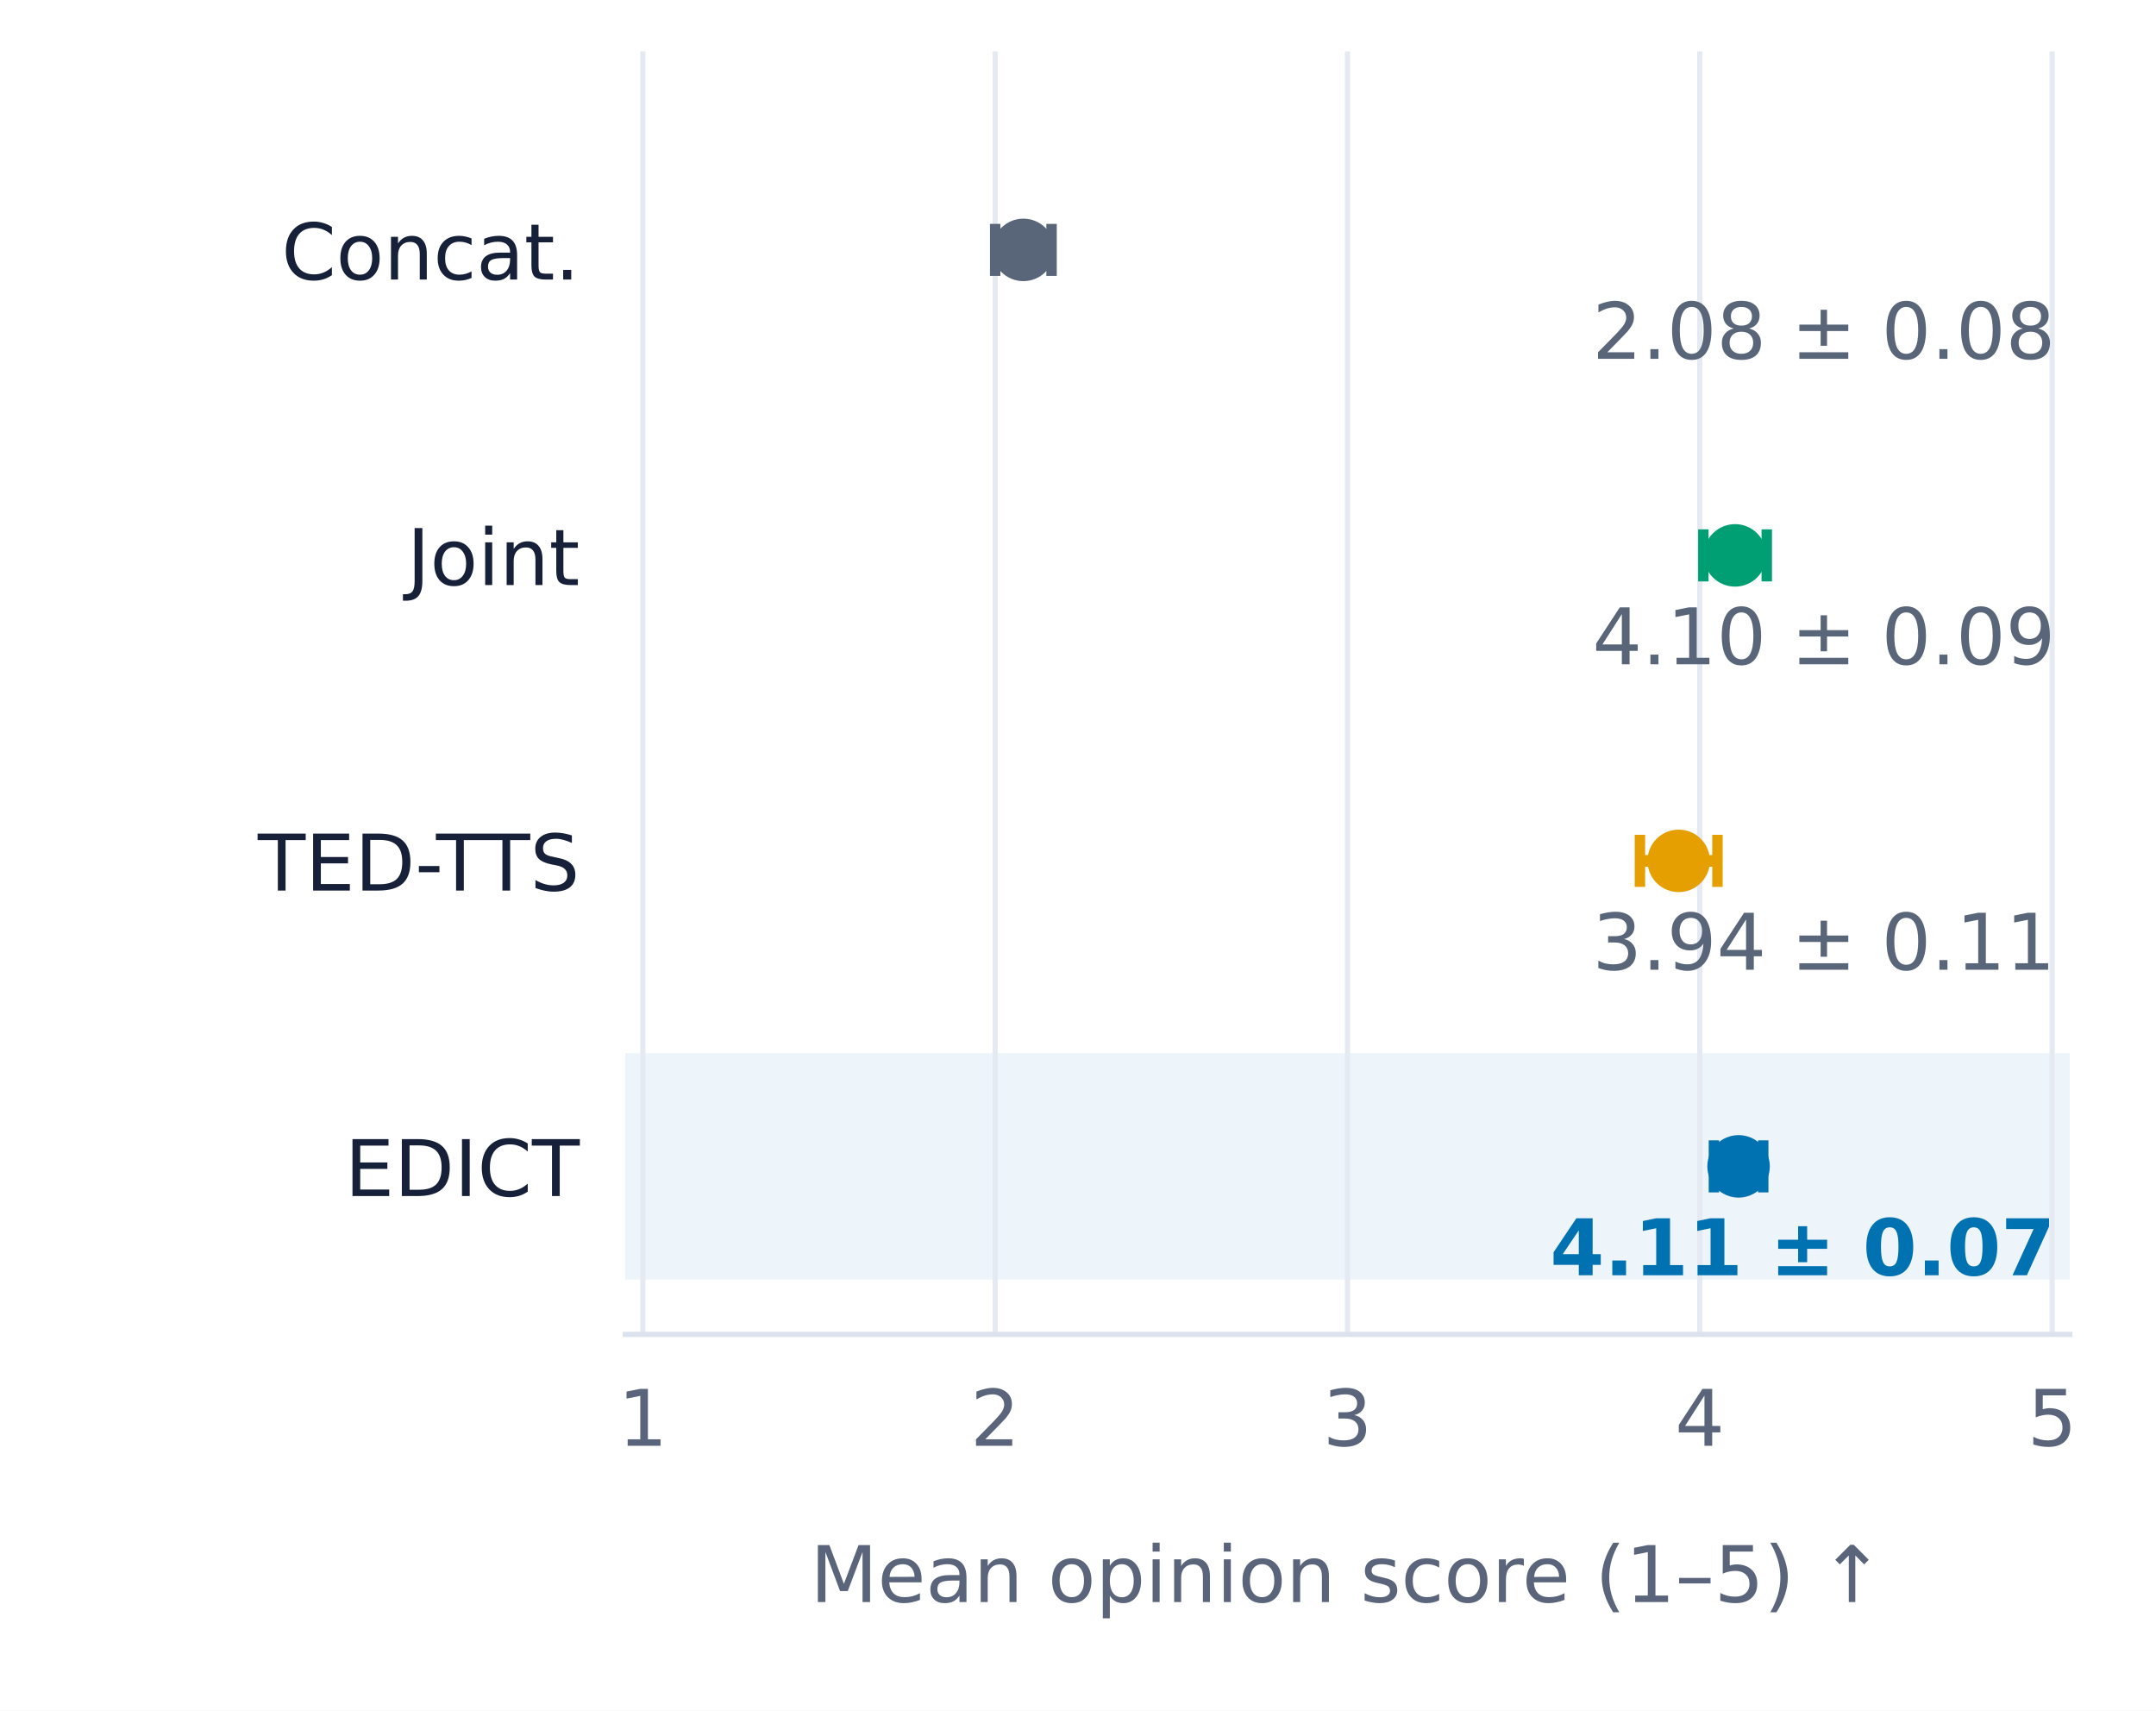
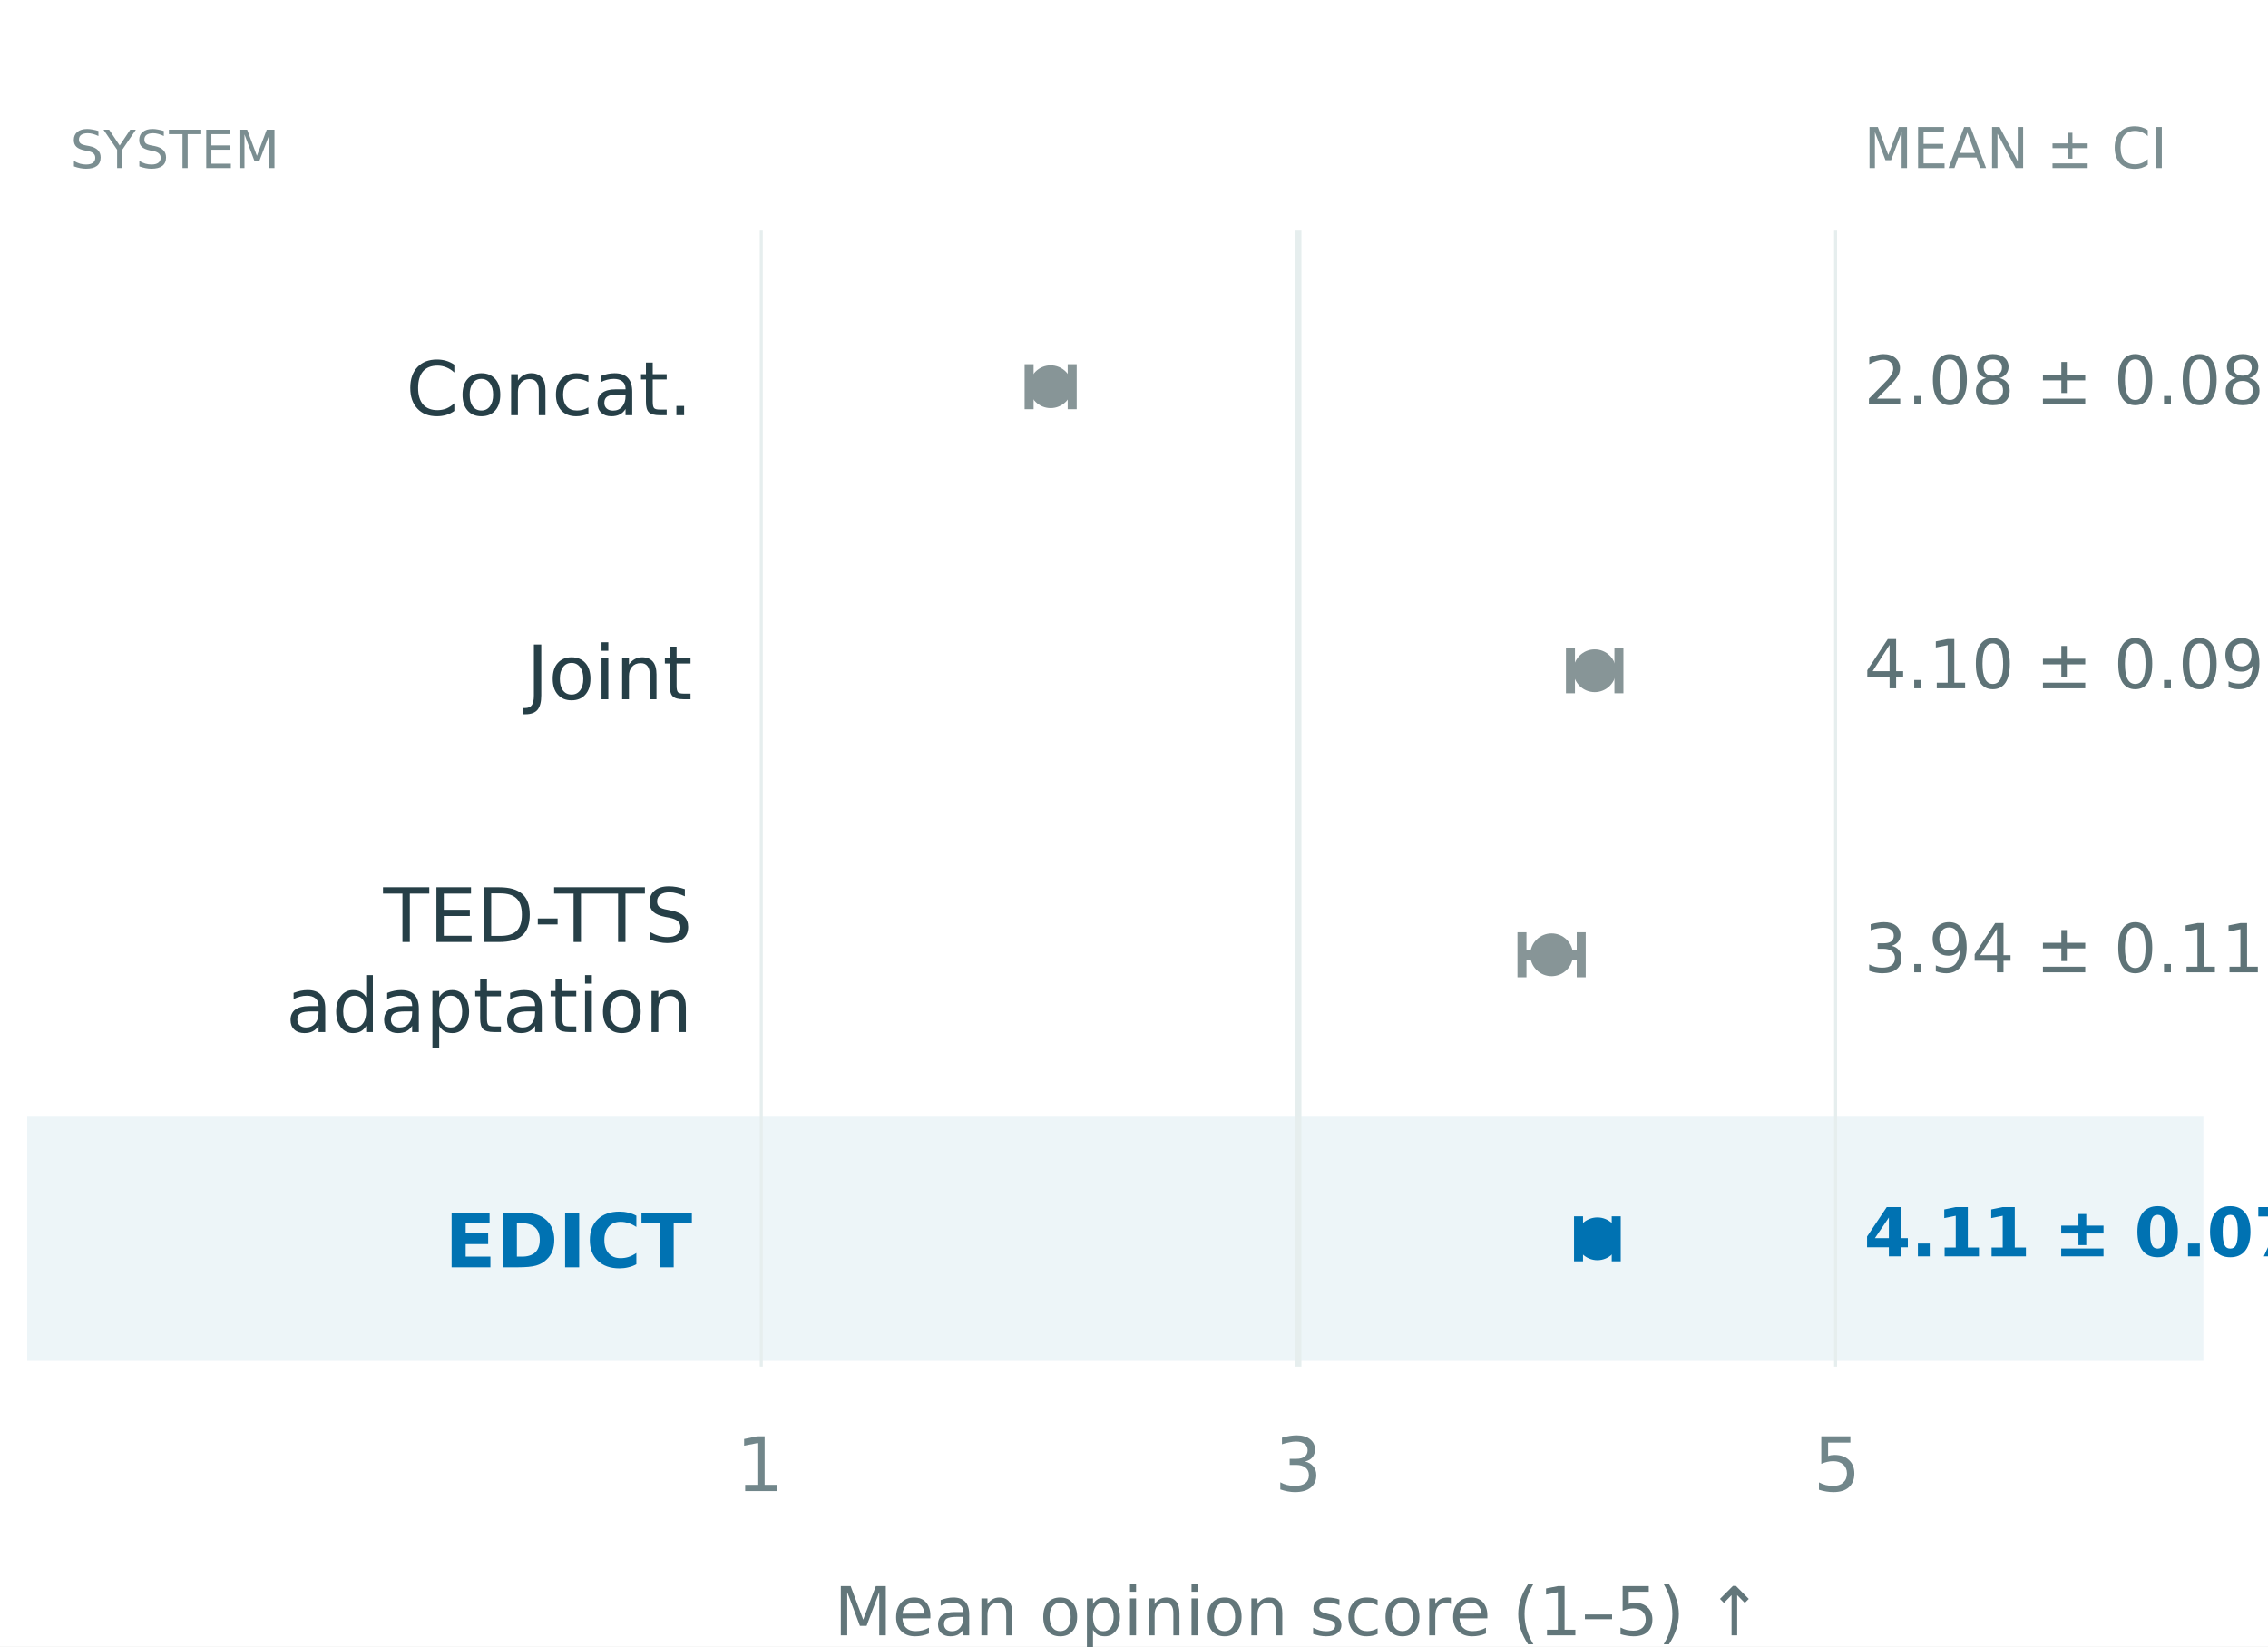
- <svg xmlns="http://www.w3.org/2000/svg" xmlns:xlink="http://www.w3.org/1999/xlink" width="331.2pt" height="262.8pt" viewBox="0 0 331.2 262.8" version="1.1">
+ <svg xmlns="http://www.w3.org/2000/svg" xmlns:xlink="http://www.w3.org/1999/xlink" width="302.4pt" height="219.6pt" viewBox="0 0 302.4 219.6" version="1.1">
  <defs>
    <style type="text/css">*{stroke-linejoin: round; stroke-linecap: butt}</style>
  </defs>
  <g id="figure_1">
    <g id="patch_1">
-       <path d="M 0 262.8  L 331.2 262.8  L 331.2 0  L 0 0  z " style="fill: #ffffff" />
+       <path d="M 0 219.6 L 302.4 219.6 L 302.4 0 L 0 0 z " style="fill: #ffffff" />
    </g>
    <g id="axes_1">
      <g id="patch_2">
-         <path d="M 96.048 204.984  L 317.952 204.984  L 317.952 7.884  L 96.048 7.884  z " style="fill: #ffffff" />
+         <path d="M 101.304 182.268 L 244.944 182.268 L 244.944 30.744 L 101.304 30.744 z " style="fill: #ffffff" />
      </g>
      <g id="patch_3">
-         <path d="M 96.048 162.279  L 317.952 162.279  L 317.952 196.068  L 96.048 196.068  z " clip-path="url(#p91132e5a41)" style="fill: #edf5fa; stroke: #edf5fa; stroke-linejoin: miter" />
+         <path d="M 3.629 148.933 L 293.782 148.933 L 293.782 181.51 L 3.629 181.51 z " style="fill: #edf5f8" />
      </g>
      <g id="matplotlib.axis_1">
        <g id="xtick_1">
          <g id="line2d_1">
-             <path d="M 98.754 204.984  L 98.754 7.884  " clip-path="url(#p91132e5a41)" style="fill: none; stroke: #e5eaf2; stroke-width: 0.8; stroke-linecap: square" />
+             <path d="M 101.304 182.268 L 101.304 30.744 " clip-path="url(#pe147eab882)" style="fill: none; stroke: #e6eeee; stroke-width: 0.8; stroke-linecap: square" />
          </g>
          <g id="line2d_2" />
          <g id="text_1">
-             <text style="font-size: 12px; font-family: 'DejaVu Sans'; text-anchor: middle; fill: #5a657b" x="98.754" y="222.101" transform="rotate(-0 98.75415 222.1012)">1</text>
+             <text style="font-size: 10px; font-family: 'DejaVu Sans'; text-anchor: middle; fill: #71868a" x="101.304" y="198.866" transform="rotate(-0 101.304 198.8657)">1</text>
          </g>
        </g>
        <g id="xtick_2">
          <g id="line2d_3">
-             <path d="M 152.877 204.984  L 152.877 7.884  " clip-path="url(#p91132e5a41)" style="fill: none; stroke: #e5eaf2; stroke-width: 0.8; stroke-linecap: square" />
+             <path d="M 173.124 182.268 L 173.124 30.744 " clip-path="url(#pe147eab882)" style="fill: none; stroke: #e6eeee; stroke-width: 0.8; stroke-linecap: square" />
          </g>
          <g id="line2d_4" />
          <g id="text_2">
-             <text style="font-size: 12px; font-family: 'DejaVu Sans'; text-anchor: middle; fill: #5a657b" x="152.877" y="222.101" transform="rotate(-0 152.8771 222.1012)">2</text>
+             <text style="font-size: 10px; font-family: 'DejaVu Sans'; text-anchor: middle; fill: #71868a" x="173.124" y="198.866" transform="rotate(-0 173.124 198.8657)">3</text>
          </g>
        </g>
        <g id="xtick_3">
          <g id="line2d_5">
-             <path d="M 207 204.984  L 207 7.884  " clip-path="url(#p91132e5a41)" style="fill: none; stroke: #e5eaf2; stroke-width: 0.8; stroke-linecap: square" />
+             <path d="M 244.944 182.268 L 244.944 30.744 " clip-path="url(#pe147eab882)" style="fill: none; stroke: #e6eeee; stroke-width: 0.8; stroke-linecap: square" />
          </g>
          <g id="line2d_6" />
          <g id="text_3">
-             <text style="font-size: 12px; font-family: 'DejaVu Sans'; text-anchor: middle; fill: #5a657b" x="207" y="222.101" transform="rotate(-0 207 222.1012)">3</text>
+             <text style="font-size: 10px; font-family: 'DejaVu Sans'; text-anchor: middle; fill: #71868a" x="244.944" y="198.866" transform="rotate(-0 244.944 198.8657)">5</text>
          </g>
        </g>
-         <g id="xtick_4">
-           <g id="line2d_7">
-             <path d="M 261.123 204.984  L 261.123 7.884  " clip-path="url(#p91132e5a41)" style="fill: none; stroke: #e5eaf2; stroke-width: 0.8; stroke-linecap: square" />
-           </g>
-           <g id="line2d_8" />
-           <g id="text_4">
-             <text style="font-size: 12px; font-family: 'DejaVu Sans'; text-anchor: middle; fill: #5a657b" x="261.123" y="222.101" transform="rotate(-0 261.1229 222.1012)">4</text>
-           </g>
-         </g>
-         <g id="xtick_5">
-           <g id="line2d_9">
-             <path d="M 315.246 204.984  L 315.246 7.884  " clip-path="url(#p91132e5a41)" style="fill: none; stroke: #e5eaf2; stroke-width: 0.8; stroke-linecap: square" />
-           </g>
-           <g id="line2d_10" />
-           <g id="text_5">
-             <text style="font-size: 12px; font-family: 'DejaVu Sans'; text-anchor: middle; fill: #5a657b" x="315.246" y="222.101" transform="rotate(-0 315.2459 222.1012)">5</text>
-           </g>
-         </g>
-         <g id="text_6">
-           <text style="font-size: 12px; font-family: 'DejaVu Sans'; text-anchor: middle; fill: #5a657b" x="207" y="246.102" transform="rotate(-0 207 246.1021)">Mean opinion score (1–5) ↑</text>
+         <g id="text_4">
+           <text style="font-size: 9px; font-family: 'DejaVu Sans'; text-anchor: middle; fill: #62767a" x="173.124" y="218.107" transform="rotate(-0 173.124 218.1066)">Mean opinion score (1–5) ↑</text>
        </g>
      </g>
      <g id="matplotlib.axis_2">
        <g id="ytick_1">
-           <g id="line2d_11" />
-           <g id="text_7">
-             <text style="font-size: 12px; font-family: 'DejaVu Sans'; text-anchor: end; fill: #172039" x="89.048" y="42.946" transform="rotate(-0 89.048 42.94617)">Concat.</text>
+           <g id="line2d_7" />
+           <g id="text_5">
+             <text style="font-size: 10px; font-family: 'DejaVu Sans'; text-anchor: end; fill: #263f47" x="92.304" y="55.377" transform="rotate(-0 92.304 55.37738)">Concat.</text>
          </g>
        </g>
        <g id="ytick_2">
-           <g id="line2d_12" />
-           <g id="text_8">
-             <text style="font-size: 12px; font-family: 'DejaVu Sans'; text-anchor: end; fill: #172039" x="89.048" y="89.875" transform="rotate(-0 89.048 89.8752)">Joint</text>
+           <g id="line2d_8" />
+           <g id="text_6">
+             <text style="font-size: 10px; font-family: 'DejaVu Sans'; text-anchor: end; fill: #263f47" x="92.304" y="93.259" transform="rotate(-0 92.304 93.25877)">Joint</text>
          </g>
        </g>
        <g id="ytick_3">
-           <g id="line2d_13" />
-           <g id="text_9">
-             <text style="font-size: 12px; font-family: 'DejaVu Sans'; text-anchor: end; fill: #172039" x="89.048" y="136.803" transform="rotate(-0 89.048 136.8033)">TED-TTS</text>
+           <g id="line2d_9" />
+           <g id="text_7">
+             <text style="font-size: 10px; font-family: 'DejaVu Sans'; fill: #263f47" transform="translate(51.09775 125.6385)">TED-TTS</text>
+             <text style="font-size: 10px; font-family: 'DejaVu Sans'; fill: #263f47" transform="translate(38.14775 137.6412)">adaptation</text>
          </g>
        </g>
        <g id="ytick_4">
-           <g id="line2d_14" />
-           <g id="text_10">
-             <text style="font-size: 12px; font-family: 'DejaVu Sans'; text-anchor: end; fill: #172039" x="89.048" y="183.732" transform="rotate(-0 89.048 183.7319)">EDICT</text>
+           <g id="line2d_10" />
+           <g id="text_8">
+             <text style="font-weight: 700; font-size: 10px; font-family: 'DejaVu Sans'; text-anchor: end; fill: #0072b2" x="92.304" y="169.02" transform="rotate(-0 92.304 169.0204)">EDICT</text>
          </g>
        </g>
      </g>
-       <g id="patch_4">
-         <path d="M 96.048 204.984  L 317.952 204.984  " style="fill: none; stroke: #dce2ee; stroke-width: 0.8; stroke-linejoin: miter; stroke-linecap: square" />
+       <g id="LineCollection_1">
+         <path d="M 137.214 51.579 L 142.96 51.579 " clip-path="url(#pe147eab882)" style="fill: none; stroke: #879597; stroke-width: 1.4" />
      </g>
-       <g id="LineCollection_1">
-         <path d="M 152.877 38.388  L 161.537 38.388  " clip-path="url(#p91132e5a41)" style="fill: none; stroke: #596579; stroke-width: 1.8" />
+       <g id="line2d_11">
+         <defs>
+           <path id="m05d29935a0" d="M 0 3 L 0 -3 " style="stroke: #879597; stroke-width: 1.2" />
+         </defs>
+         <g clip-path="url(#pe147eab882)">
+           <use xlink:href="#m05d29935a0" x="137.214" y="51.579" style="fill: #879597; stroke: #879597; stroke-width: 1.2" />
+         </g>
+       </g>
+       <g id="line2d_12">
+         <g clip-path="url(#pe147eab882)">
+           <use xlink:href="#m05d29935a0" x="142.96" y="51.579" style="fill: #879597; stroke: #879597; stroke-width: 1.2" />
+         </g>
+       </g>
+       <g id="text_9">
+         <text style="font-size: 9px; font-family: 'DejaVu Sans'; text-anchor: start; fill: #5e7377" x="248.535" y="53.916" transform="rotate(-0 248.535 53.91644)">2.08 ± 0.08</text>
+       </g>
+       <g id="LineCollection_2">
+         <path d="M 209.393 89.46 L 215.857 89.46 " clip-path="url(#pe147eab882)" style="fill: none; stroke: #879597; stroke-width: 1.4" />
+       </g>
+       <g id="line2d_13">
+         <g clip-path="url(#pe147eab882)">
+           <use xlink:href="#m05d29935a0" x="209.393" y="89.46" style="fill: #879597; stroke: #879597; stroke-width: 1.2" />
+         </g>
+       </g>
+       <g id="line2d_14">
+         <g clip-path="url(#pe147eab882)">
+           <use xlink:href="#m05d29935a0" x="215.857" y="89.46" style="fill: #879597; stroke: #879597; stroke-width: 1.2" />
+         </g>
+       </g>
+       <g id="text_10">
+         <text style="font-size: 9px; font-family: 'DejaVu Sans'; text-anchor: start; fill: #5e7377" x="248.535" y="91.797" transform="rotate(-0 248.535 91.79744)">4.10 ± 0.09</text>
+       </g>
+       <g id="LineCollection_3">
+         <path d="M 202.929 127.341 L 210.829 127.341 " clip-path="url(#pe147eab882)" style="fill: none; stroke: #879597; stroke-width: 1.4" />
      </g>
      <g id="line2d_15">
-         <defs>
-           <path id="m224ab025fe" d="M 0 4  L 0 -4  " style="stroke: #596579; stroke-width: 1.6" />
-         </defs>
-         <g clip-path="url(#p91132e5a41)">
-           <use xlink:href="#m224ab025fe" x="152.877" y="38.388" style="fill: #596579; stroke: #596579; stroke-width: 1.6" />
+         <g clip-path="url(#pe147eab882)">
+           <use xlink:href="#m05d29935a0" x="202.929" y="127.341" style="fill: #879597; stroke: #879597; stroke-width: 1.2" />
        </g>
      </g>
      <g id="line2d_16">
-         <g clip-path="url(#p91132e5a41)">
-           <use xlink:href="#m224ab025fe" x="161.537" y="38.388" style="fill: #596579; stroke: #596579; stroke-width: 1.6" />
+         <g clip-path="url(#pe147eab882)">
+           <use xlink:href="#m05d29935a0" x="210.829" y="127.341" style="fill: #879597; stroke: #879597; stroke-width: 1.2" />
        </g>
      </g>
      <g id="text_11">
-         <text style="font-size: 12px; font-family: 'DejaVu Sans'; text-anchor: end; fill: #596579" x="315.733" y="55.114" transform="rotate(-0 315.733 55.11404)">2.08 ± 0.08</text>
+         <text style="font-size: 9px; font-family: 'DejaVu Sans'; text-anchor: start; fill: #5e7377" x="248.535" y="129.678" transform="rotate(-0 248.535 129.6784)">3.94 ± 0.11</text>
      </g>
-       <g id="LineCollection_2">
-         <path d="M 261.664 85.316  L 271.406 85.316  " clip-path="url(#p91132e5a41)" style="fill: none; stroke: #009e73; stroke-width: 1.8" />
+       <g id="LineCollection_4">
+         <path d="M 210.47 165.222 L 215.498 165.222 " clip-path="url(#pe147eab882)" style="fill: none; stroke: #0072b2; stroke-width: 1.4" />
      </g>
      <g id="line2d_17">
        <defs>
-           <path id="mcdc4611990" d="M 0 4  L 0 -4  " style="stroke: #009e73; stroke-width: 1.6" />
+           <path id="ma55f1a28e6" d="M 0 3 L 0 -3 " style="stroke: #0072b2; stroke-width: 1.2" />
        </defs>
-         <g clip-path="url(#p91132e5a41)">
-           <use xlink:href="#mcdc4611990" x="261.664" y="85.316" style="fill: #009e73; stroke: #009e73; stroke-width: 1.6" />
+         <g clip-path="url(#pe147eab882)">
+           <use xlink:href="#ma55f1a28e6" x="210.47" y="165.222" style="fill: #0072b2; stroke: #0072b2; stroke-width: 1.2" />
        </g>
      </g>
      <g id="line2d_18">
-         <g clip-path="url(#p91132e5a41)">
-           <use xlink:href="#mcdc4611990" x="271.406" y="85.316" style="fill: #009e73; stroke: #009e73; stroke-width: 1.6" />
+         <g clip-path="url(#pe147eab882)">
+           <use xlink:href="#ma55f1a28e6" x="215.498" y="165.222" style="fill: #0072b2; stroke: #0072b2; stroke-width: 1.2" />
        </g>
      </g>
      <g id="text_12">
-         <text style="font-size: 12px; font-family: 'DejaVu Sans'; text-anchor: end; fill: #596579" x="315.733" y="102.043" transform="rotate(-0 315.733 102.0426)">4.10 ± 0.09</text>
+         <text style="font-weight: 700; font-size: 9px; font-family: 'DejaVu Sans'; text-anchor: start; fill: #0072b2" x="248.535" y="167.559" transform="rotate(-0 248.535 167.5594)">4.11 ± 0.07</text>
      </g>
-       <g id="LineCollection_3">
-         <path d="M 251.922 132.245  L 263.829 132.245  " clip-path="url(#p91132e5a41)" style="fill: none; stroke: #e69f00; stroke-width: 1.8" />
+       <g id="text_13">
+         <text style="font-size: 7px; font-family: 'DejaVu Sans'; text-anchor: start; fill: #7b8e91" x="9.374" y="22.41" transform="rotate(-0 9.3744 22.41018)">SYSTEM</text>
+       </g>
+       <g id="text_14">
+         <text style="font-size: 7.5px; font-family: 'DejaVu Sans'; text-anchor: start; fill: #7b8e91" x="248.535" y="22.41" transform="rotate(-0 248.535 22.41018)">MEAN ± CI</text>
      </g>
      <g id="line2d_19">
        <defs>
-           <path id="m3d644bd661" d="M 0 4  L 0 -4  " style="stroke: #e69f00; stroke-width: 1.6" />
+           <path id="mc3dcafad5e" d="M 0 2.25 C 0.597 2.25 1.169 2.013 1.591 1.591 C 2.013 1.169 2.25 0.597 2.25 0 C 2.25 -0.597 2.013 -1.169 1.591 -1.591 C 1.169 -2.013 0.597 -2.25 0 -2.25 C -0.597 -2.25 -1.169 -2.013 -1.591 -1.591 C -2.013 -1.169 -2.25 -0.597 -2.25 0 C -2.25 0.597 -2.013 1.169 -1.591 1.591 C -1.169 2.013 -0.597 2.25 0 2.25 z " style="stroke: #879597; stroke-width: 1.2" />
        </defs>
-         <g clip-path="url(#p91132e5a41)">
-           <use xlink:href="#m3d644bd661" x="251.922" y="132.245" style="fill: #e69f00; stroke: #e69f00; stroke-width: 1.6" />
+         <g clip-path="url(#pe147eab882)">
+           <use xlink:href="#mc3dcafad5e" x="140.087" y="51.579" style="fill: #879597; stroke: #879597; stroke-width: 1.2" />
        </g>
      </g>
      <g id="line2d_20">
-         <g clip-path="url(#p91132e5a41)">
-           <use xlink:href="#m3d644bd661" x="263.829" y="132.245" style="fill: #e69f00; stroke: #e69f00; stroke-width: 1.6" />
+         <g clip-path="url(#pe147eab882)">
+           <use xlink:href="#mc3dcafad5e" x="212.625" y="89.46" style="fill: #879597; stroke: #879597; stroke-width: 1.2" />
        </g>
      </g>
-       <g id="text_13">
-         <text style="font-size: 12px; font-family: 'DejaVu Sans'; text-anchor: end; fill: #596579" x="315.733" y="148.971" transform="rotate(-0 315.733 148.9712)">3.94 ± 0.11</text>
-       </g>
-       <g id="LineCollection_4">
-         <path d="M 263.288 179.173  L 270.865 179.173  " clip-path="url(#p91132e5a41)" style="fill: none; stroke: #0072b2; stroke-width: 1.8" />
-       </g>
      <g id="line2d_21">
-         <defs>
-           <path id="maadca1a484" d="M 0 4  L 0 -4  " style="stroke: #0072b2; stroke-width: 1.6" />
-         </defs>
-         <g clip-path="url(#p91132e5a41)">
-           <use xlink:href="#maadca1a484" x="263.288" y="179.173" style="fill: #0072b2; stroke: #0072b2; stroke-width: 1.6" />
+         <g clip-path="url(#pe147eab882)">
+           <use xlink:href="#mc3dcafad5e" x="206.879" y="127.341" style="fill: #879597; stroke: #879597; stroke-width: 1.2" />
        </g>
      </g>
      <g id="line2d_22">
-         <g clip-path="url(#p91132e5a41)">
-           <use xlink:href="#maadca1a484" x="270.865" y="179.173" style="fill: #0072b2; stroke: #0072b2; stroke-width: 1.6" />
-         </g>
-       </g>
-       <g id="text_14">
-         <text style="font-weight: 700; font-size: 12px; font-family: 'DejaVu Sans'; text-anchor: end; fill: #0072b2" x="315.733" y="195.9" transform="rotate(-0 315.733 195.8998)">4.11 ± 0.07</text>
-       </g>
-       <g id="line2d_23">
        <defs>
-           <path id="m861306b591" d="M 0 4  C 1.061 4 2.078 3.579 2.828 2.828  C 3.579 2.078 4 1.061 4 0  C 4 -1.061 3.579 -2.078 2.828 -2.828  C 2.078 -3.579 1.061 -4 0 -4  C -1.061 -4 -2.078 -3.579 -2.828 -2.828  C -3.579 -2.078 -4 -1.061 -4 0  C -4 1.061 -3.579 2.078 -2.828 2.828  C -2.078 3.579 -1.061 4 0 4  z " style="stroke: #596579; stroke-width: 1.6" />
+           <path id="m85cdce56ec" d="M 0 2.25 C 0.597 2.25 1.169 2.013 1.591 1.591 C 2.013 1.169 2.25 0.597 2.25 0 C 2.25 -0.597 2.013 -1.169 1.591 -1.591 C 1.169 -2.013 0.597 -2.25 0 -2.25 C -0.597 -2.25 -1.169 -2.013 -1.591 -1.591 C -2.013 -1.169 -2.25 -0.597 -2.25 0 C -2.25 0.597 -2.013 1.169 -1.591 1.591 C -1.169 2.013 -0.597 2.25 0 2.25 z " style="stroke: #0072b2; stroke-width: 1.2" />
        </defs>
-         <g clip-path="url(#p91132e5a41)">
-           <use xlink:href="#m861306b591" x="157.207" y="38.388" style="fill: #596579; stroke: #596579; stroke-width: 1.6" />
-         </g>
-       </g>
-       <g id="line2d_24">
-         <defs>
-           <path id="m48c68697ce" d="M 0 4  C 1.061 4 2.078 3.579 2.828 2.828  C 3.579 2.078 4 1.061 4 0  C 4 -1.061 3.579 -2.078 2.828 -2.828  C 2.078 -3.579 1.061 -4 0 -4  C -1.061 -4 -2.078 -3.579 -2.828 -2.828  C -3.579 -2.078 -4 -1.061 -4 0  C -4 1.061 -3.579 2.078 -2.828 2.828  C -2.078 3.579 -1.061 4 0 4  z " style="stroke: #009e73; stroke-width: 1.6" />
-         </defs>
-         <g clip-path="url(#p91132e5a41)">
-           <use xlink:href="#m48c68697ce" x="266.535" y="85.316" style="fill: #009e73; stroke: #009e73; stroke-width: 1.6" />
-         </g>
-       </g>
-       <g id="line2d_25">
-         <defs>
-           <path id="m503fde5e4b" d="M 0 4  C 1.061 4 2.078 3.579 2.828 2.828  C 3.579 2.078 4 1.061 4 0  C 4 -1.061 3.579 -2.078 2.828 -2.828  C 2.078 -3.579 1.061 -4 0 -4  C -1.061 -4 -2.078 -3.579 -2.828 -2.828  C -3.579 -2.078 -4 -1.061 -4 0  C -4 1.061 -3.579 2.078 -2.828 2.828  C -2.078 3.579 -1.061 4 0 4  z " style="stroke: #e69f00; stroke-width: 1.6" />
-         </defs>
-         <g clip-path="url(#p91132e5a41)">
-           <use xlink:href="#m503fde5e4b" x="257.876" y="132.245" style="fill: #e69f00; stroke: #e69f00; stroke-width: 1.6" />
-         </g>
-       </g>
-       <g id="line2d_26">
-         <defs>
-           <path id="ma4726c1f89" d="M 0 4  C 1.061 4 2.078 3.579 2.828 2.828  C 3.579 2.078 4 1.061 4 0  C 4 -1.061 3.579 -2.078 2.828 -2.828  C 2.078 -3.579 1.061 -4 0 -4  C -1.061 -4 -2.078 -3.579 -2.828 -2.828  C -3.579 -2.078 -4 -1.061 -4 0  C -4 1.061 -3.579 2.078 -2.828 2.828  C -2.078 3.579 -1.061 4 0 4  z " style="stroke: #0072b2; stroke-width: 1.6" />
-         </defs>
-         <g clip-path="url(#p91132e5a41)">
-           <use xlink:href="#ma4726c1f89" x="267.076" y="179.173" style="fill: #0072b2; stroke: #0072b2; stroke-width: 1.6" />
+         <g clip-path="url(#pe147eab882)">
+           <use xlink:href="#m85cdce56ec" x="212.984" y="165.222" style="fill: #0072b2; stroke: #0072b2; stroke-width: 1.2" />
        </g>
      </g>
    </g>
  </g>
  <defs>
-     <clipPath id="p91132e5a41">
-       <rect x="96.048" y="7.884" width="221.904" height="197.1" />
+     <clipPath id="pe147eab882">
+       <rect x="101.304" y="30.744" width="143.64" height="151.524" />
    </clipPath>
  </defs>
</svg>
